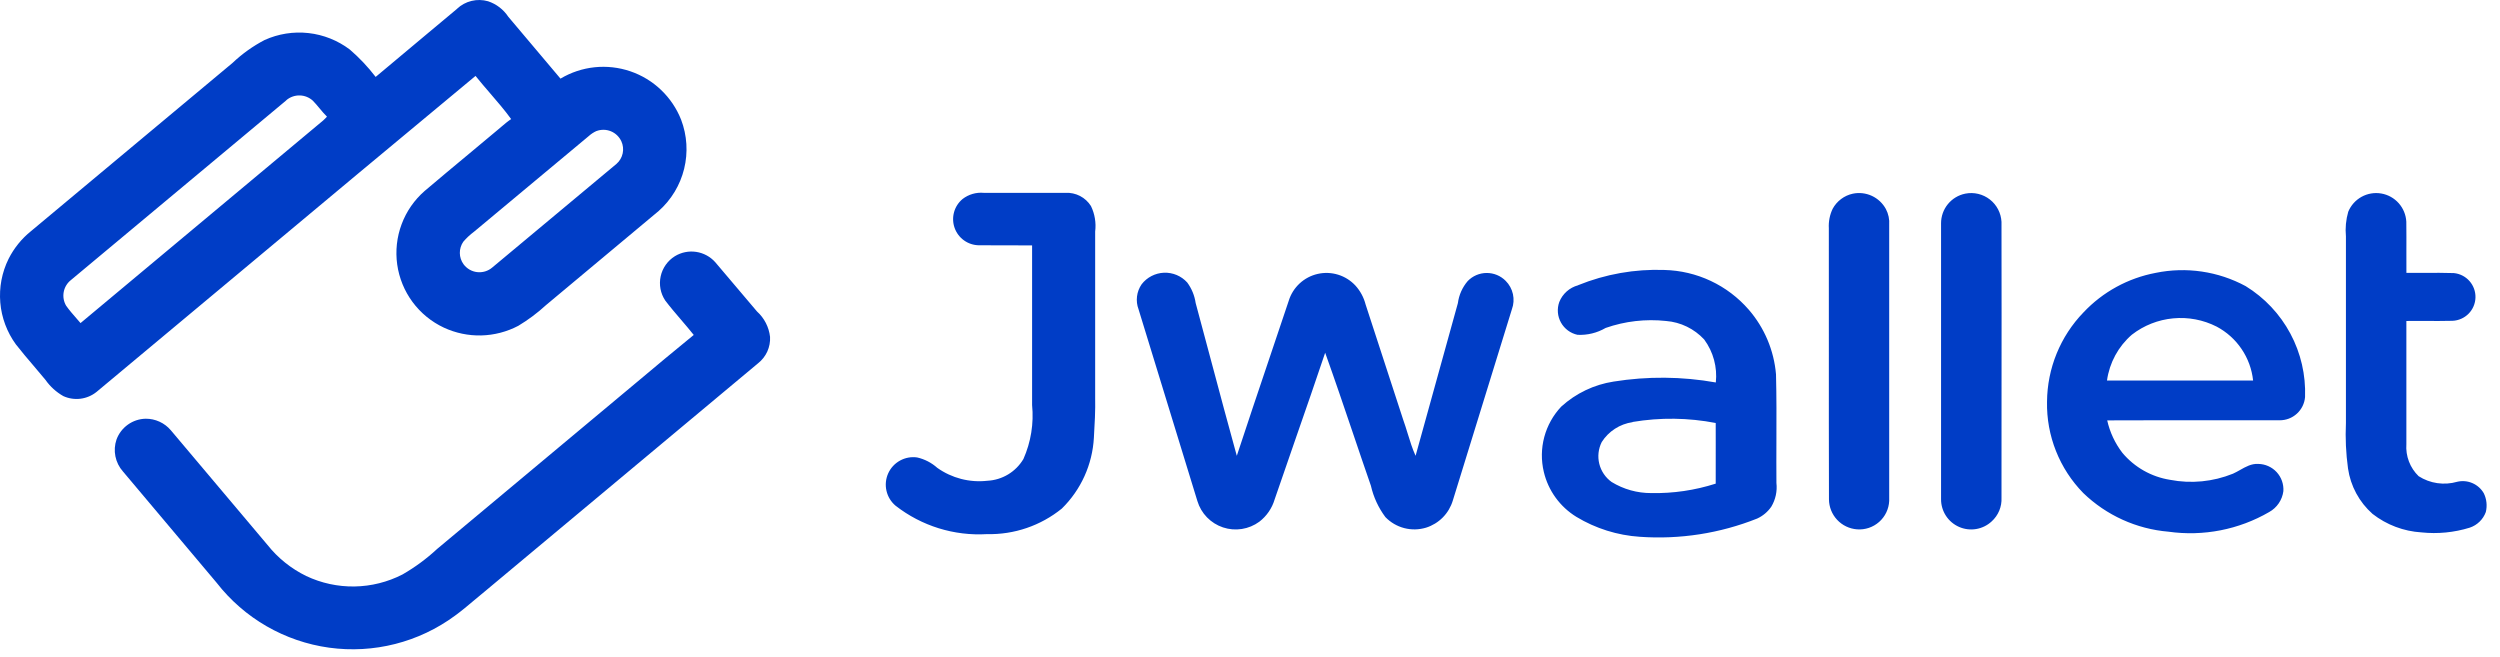
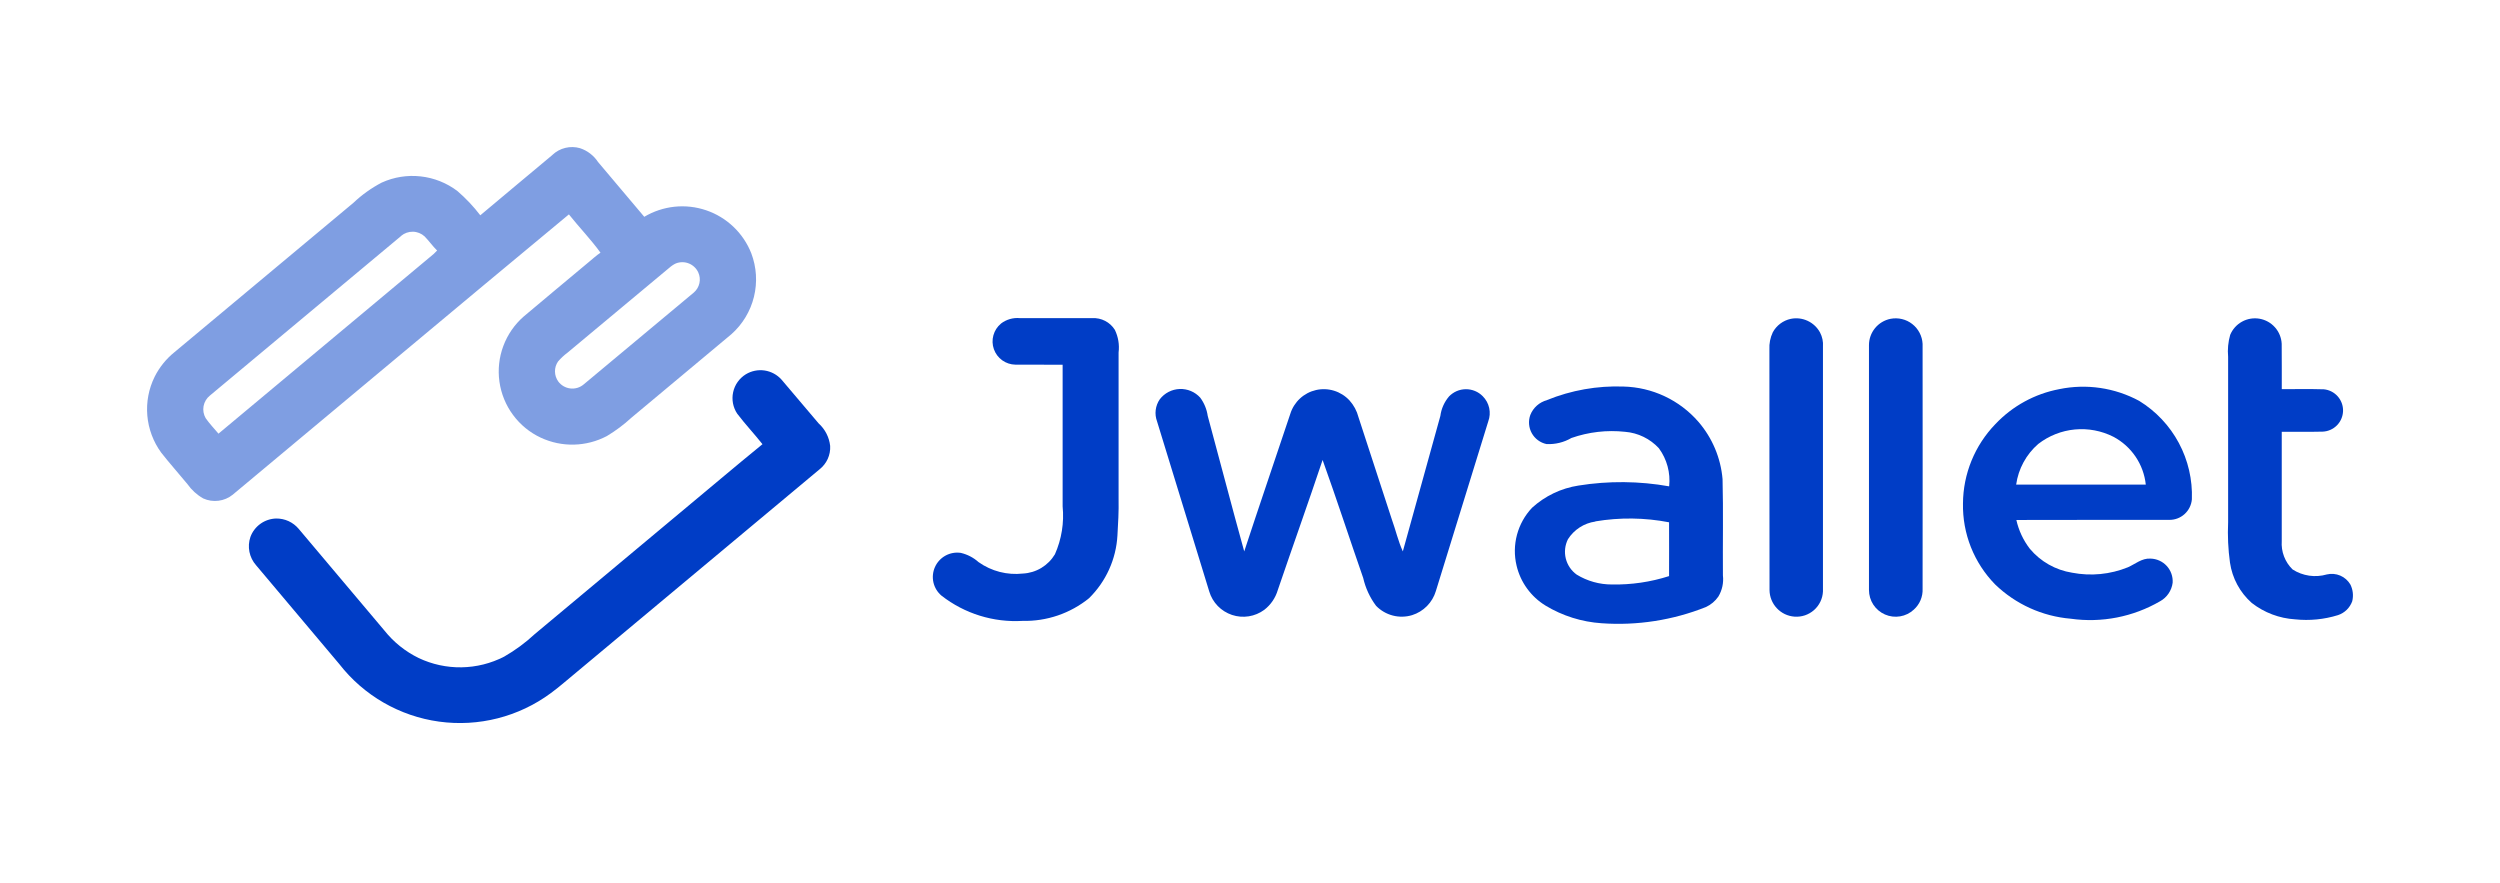
- <svg xmlns="http://www.w3.org/2000/svg" width="137" height="36" viewBox="0 0 137 36" fill="none">
-   <path fill-rule="evenodd" clip-rule="evenodd" d="M25.84 0.05C25.542 0.122 25.268 0.27 25.045 0.481L25.047 0.483C24.506 0.935 23.965 1.387 23.424 1.839C22.477 2.629 21.529 3.42 20.586 4.215C20.166 3.667 19.692 3.165 19.17 2.715C18.51 2.216 17.727 1.904 16.905 1.812C16.083 1.721 15.251 1.852 14.498 2.194C13.857 2.528 13.266 2.951 12.742 3.449C9.06 6.52 5.38 9.592 1.702 12.664C1.188 13.077 0.768 13.595 0.471 14.184C0.103 14.927 -0.054 15.757 0.016 16.584C0.087 17.411 0.382 18.202 0.871 18.873C1.186 19.276 1.517 19.665 1.849 20.054C2.064 20.306 2.28 20.559 2.491 20.816C2.746 21.181 3.081 21.485 3.469 21.706C3.763 21.84 4.09 21.89 4.411 21.85C4.732 21.809 5.036 21.681 5.289 21.478C7.949 19.262 10.607 17.041 13.265 14.821C17.525 11.262 21.785 7.703 26.059 4.16C26.317 4.483 26.588 4.798 26.859 5.112C27.256 5.573 27.654 6.033 28.011 6.525C27.825 6.648 27.653 6.795 27.481 6.941C27.422 6.991 27.363 7.041 27.304 7.091C26.774 7.535 26.243 7.977 25.712 8.42C24.897 9.098 24.082 9.776 23.274 10.462C22.707 10.955 22.272 11.582 22.009 12.287C21.746 12.991 21.663 13.749 21.767 14.494C21.872 15.238 22.16 15.944 22.607 16.549C23.054 17.153 23.645 17.637 24.326 17.955C24.967 18.253 25.669 18.399 26.375 18.382C27.082 18.364 27.776 18.184 28.402 17.855C28.947 17.528 29.456 17.147 29.924 16.717C31.986 15.001 34.044 13.282 36.098 11.56C36.786 10.949 37.272 10.144 37.491 9.251C37.71 8.358 37.652 7.419 37.325 6.56C37.081 5.942 36.705 5.385 36.224 4.926C35.744 4.468 35.169 4.12 34.54 3.906C33.911 3.692 33.244 3.617 32.583 3.686C31.923 3.756 31.285 3.968 30.715 4.309C30.222 3.722 29.727 3.136 29.232 2.551C28.773 2.008 28.314 1.465 27.856 0.92C27.591 0.519 27.2 0.219 26.745 0.069C26.45 -0.016 26.138 -0.022 25.84 0.05ZM3.881 15.352C7.815 12.064 11.752 8.78 15.69 5.498L15.691 5.49C15.895 5.317 16.156 5.224 16.424 5.23C16.692 5.235 16.948 5.338 17.146 5.52C17.274 5.65 17.39 5.791 17.507 5.931C17.639 6.089 17.77 6.248 17.918 6.392C17.851 6.467 17.78 6.538 17.706 6.605C13.275 10.307 8.844 14.007 4.413 17.705C4.341 17.62 4.268 17.537 4.195 17.453C3.996 17.226 3.797 16.998 3.623 16.752C3.49 16.526 3.444 16.261 3.491 16.004C3.538 15.747 3.677 15.515 3.881 15.352ZM32.263 7.457C32.39 7.342 32.535 7.248 32.691 7.177L32.683 7.183C32.939 7.086 33.222 7.09 33.475 7.193C33.728 7.296 33.933 7.492 34.049 7.74C34.145 7.947 34.171 8.181 34.123 8.405C34.075 8.628 33.956 8.831 33.783 8.981C31.515 10.876 29.246 12.769 26.975 14.66C26.862 14.756 26.73 14.829 26.588 14.872C26.446 14.915 26.297 14.929 26.149 14.912C26.001 14.896 25.859 14.848 25.73 14.774C25.602 14.699 25.49 14.599 25.402 14.48C25.272 14.301 25.201 14.087 25.199 13.867C25.196 13.646 25.262 13.43 25.387 13.249C25.562 13.044 25.76 12.859 25.977 12.698C28.072 10.95 30.167 9.203 32.263 7.457ZM38.15 13.803C37.746 13.743 37.334 13.826 36.985 14.039C36.787 14.161 36.617 14.322 36.483 14.511C36.349 14.701 36.254 14.915 36.205 15.142C36.155 15.369 36.152 15.603 36.195 15.832C36.238 16.06 36.327 16.277 36.456 16.47C36.729 16.83 37.023 17.173 37.317 17.517C37.554 17.793 37.791 18.07 38.017 18.355C36.947 19.226 35.888 20.113 34.83 21C34.186 21.539 33.543 22.078 32.897 22.614C29.915 25.102 26.935 27.591 23.956 30.081C23.378 30.618 22.74 31.088 22.056 31.481C21.242 31.899 20.343 32.124 19.428 32.139C18.513 32.153 17.607 31.957 16.78 31.565C15.956 31.163 15.232 30.582 14.661 29.865C12.893 27.77 11.127 25.674 9.361 23.578C9.191 23.378 8.979 23.217 8.74 23.108C8.501 22.999 8.241 22.943 7.979 22.946C7.63 22.954 7.291 23.067 7.007 23.27C6.723 23.473 6.506 23.756 6.385 24.084C6.283 24.381 6.262 24.7 6.324 25.007C6.386 25.315 6.528 25.601 6.737 25.836C8.45 27.869 10.162 29.902 11.873 31.936C13.386 33.88 15.599 35.156 18.039 35.493C20.48 35.829 22.955 35.198 24.938 33.736C25.306 33.468 25.653 33.175 26 32.882C26.19 32.722 26.38 32.562 26.573 32.406C31.565 28.242 36.556 24.076 41.544 19.906C41.761 19.735 41.934 19.515 42.048 19.264C42.162 19.012 42.214 18.737 42.199 18.461C42.138 17.925 41.884 17.43 41.484 17.069C40.725 16.166 39.962 15.266 39.196 14.369C38.924 14.064 38.554 13.864 38.15 13.803Z" fill="#003DC6" />
-   <path fill-rule="evenodd" clip-rule="evenodd" d="M52.746 10.908C53.078 10.651 53.495 10.529 53.914 10.568H58.391C58.666 10.553 58.941 10.613 59.185 10.739C59.43 10.866 59.637 11.056 59.784 11.29C59.995 11.724 60.075 12.21 60.015 12.69V21.753C60.031 22.498 59.99 23.244 59.945 23.986C59.864 25.455 59.238 26.84 58.188 27.87C57.03 28.808 55.577 29.305 54.088 29.27C52.284 29.378 50.503 28.824 49.078 27.713C48.827 27.503 48.652 27.216 48.579 26.896C48.505 26.577 48.538 26.242 48.672 25.943C48.806 25.644 49.034 25.397 49.322 25.239C49.609 25.081 49.94 25.021 50.264 25.069C50.673 25.163 51.051 25.359 51.364 25.639C52.16 26.203 53.136 26.456 54.106 26.346C54.508 26.326 54.899 26.206 55.244 25.999C55.589 25.791 55.877 25.501 56.083 25.155C56.495 24.226 56.659 23.206 56.559 22.195V13.448C56.033 13.443 55.508 13.444 54.982 13.444C54.535 13.444 54.088 13.445 53.642 13.441C53.349 13.437 53.064 13.344 52.826 13.172C52.588 13.002 52.409 12.762 52.311 12.485C52.214 12.209 52.204 11.909 52.282 11.627C52.36 11.345 52.523 11.093 52.749 10.906L52.746 10.908ZM101.534 10.614C101.886 10.54 102.252 10.583 102.579 10.734C102.905 10.885 103.174 11.138 103.346 11.454C103.487 11.721 103.55 12.022 103.528 12.324V27.451C103.518 27.67 103.463 27.885 103.369 28.082C103.274 28.28 103.14 28.457 102.976 28.602C102.811 28.747 102.619 28.858 102.411 28.928C102.203 28.997 101.983 29.025 101.765 29.008C101.349 28.977 100.96 28.791 100.675 28.486C100.39 28.181 100.23 27.781 100.227 27.364C100.219 24.566 100.22 21.769 100.221 18.972V18.971V18.971V18.971V18.971V18.971C100.222 16.817 100.223 14.664 100.22 12.509C100.199 12.141 100.271 11.773 100.43 11.441C100.544 11.232 100.701 11.05 100.892 10.907C101.082 10.764 101.301 10.664 101.534 10.614ZM108.407 10.625C108.176 10.57 107.935 10.565 107.701 10.611C107.325 10.686 106.987 10.889 106.744 11.186C106.501 11.483 106.369 11.855 106.37 12.239V27.362C106.369 27.683 106.463 27.997 106.638 28.266C106.813 28.535 107.064 28.746 107.358 28.875C107.652 29.004 107.977 29.044 108.293 28.991C108.61 28.938 108.904 28.794 109.14 28.576C109.321 28.413 109.464 28.212 109.558 27.987C109.652 27.762 109.694 27.519 109.682 27.276C109.682 25.596 109.683 23.916 109.684 22.236V22.235V22.235V22.235V22.235C109.687 18.875 109.689 15.516 109.682 12.157C109.669 11.919 109.606 11.686 109.496 11.475C109.386 11.263 109.232 11.078 109.044 10.932C108.856 10.785 108.639 10.681 108.407 10.625ZM128.684 11.602C128.828 11.255 129.085 10.967 129.415 10.785C129.744 10.604 130.125 10.54 130.495 10.604C130.866 10.668 131.203 10.857 131.452 11.138C131.701 11.42 131.847 11.777 131.866 12.153C131.873 12.698 131.872 13.243 131.87 13.789V13.789V13.79V13.79V13.793C131.87 14.179 131.869 14.566 131.871 14.953C132.208 14.956 132.545 14.954 132.883 14.953H132.883C133.413 14.95 133.942 14.947 134.471 14.965C134.802 14.997 135.108 15.153 135.328 15.402C135.548 15.652 135.665 15.975 135.656 16.307C135.646 16.64 135.511 16.956 135.277 17.192C135.043 17.428 134.728 17.567 134.396 17.58C133.902 17.593 133.407 17.59 132.913 17.588C132.564 17.587 132.216 17.585 131.869 17.589V24.338C131.846 24.662 131.894 24.987 132.01 25.291C132.126 25.594 132.307 25.869 132.541 26.095C132.851 26.293 133.199 26.424 133.563 26.476C133.927 26.529 134.298 26.504 134.652 26.402C134.929 26.336 135.221 26.36 135.483 26.473C135.746 26.585 135.965 26.778 136.109 27.025C136.268 27.345 136.308 27.712 136.223 28.059C136.15 28.259 136.034 28.439 135.881 28.587C135.729 28.736 135.545 28.848 135.344 28.915C134.488 29.181 133.587 29.269 132.696 29.175C131.72 29.115 130.786 28.762 130.015 28.161C129.286 27.516 128.81 26.634 128.671 25.671C128.557 24.845 128.519 24.01 128.557 23.177V12.956C128.514 12.501 128.557 12.041 128.684 11.602ZM91.204 14.794C89.59 14.736 87.981 15.02 86.485 15.627L86.478 15.634C86.246 15.697 86.033 15.812 85.854 15.971C85.675 16.131 85.536 16.33 85.448 16.552C85.382 16.736 85.357 16.931 85.373 17.125C85.389 17.319 85.446 17.507 85.541 17.677C85.636 17.847 85.766 17.994 85.922 18.11C86.078 18.226 86.258 18.307 86.448 18.348C86.987 18.375 87.523 18.244 87.99 17.971C89.051 17.6 90.182 17.469 91.3 17.59C92.1 17.653 92.847 18.017 93.392 18.607C93.89 19.284 94.116 20.123 94.027 20.959C92.176 20.629 90.283 20.613 88.427 20.91C87.356 21.075 86.357 21.553 85.556 22.282C85.112 22.753 84.793 23.326 84.626 23.95C84.459 24.575 84.451 25.231 84.601 25.86C84.721 26.368 84.941 26.848 85.248 27.271C85.555 27.694 85.942 28.052 86.388 28.325C87.442 28.961 88.632 29.335 89.861 29.416C92.053 29.571 94.252 29.23 96.294 28.416C96.606 28.273 96.873 28.049 97.068 27.765C97.301 27.375 97.4 26.918 97.348 26.465C97.342 25.697 97.344 24.929 97.347 24.16V24.16V24.16C97.352 22.943 97.356 21.727 97.325 20.512C97.214 19.204 96.692 17.965 95.834 16.973C95.256 16.307 94.546 15.769 93.749 15.394C92.952 15.019 92.085 14.815 91.204 14.794ZM88.5 23.495C88.792 23.306 89.121 23.184 89.465 23.134L89.47 23.123C90.978 22.87 92.519 22.889 94.021 23.18C94.021 23.549 94.022 23.919 94.022 24.288C94.024 25.027 94.025 25.765 94.021 26.503C92.88 26.869 91.687 27.044 90.49 27.021C89.722 27.024 88.969 26.813 88.315 26.412C87.979 26.171 87.741 25.819 87.641 25.418C87.542 25.018 87.589 24.595 87.774 24.226C87.96 23.932 88.208 23.683 88.5 23.495ZM118.132 14.953C119.81 14.609 121.555 14.866 123.063 15.68C124.095 16.314 124.94 17.211 125.512 18.28C126.084 19.348 126.361 20.549 126.317 21.76C126.288 22.11 126.127 22.435 125.867 22.671C125.608 22.907 125.268 23.036 124.917 23.031C123.643 23.033 122.369 23.032 121.095 23.031C119.222 23.03 117.348 23.029 115.475 23.037C115.619 23.683 115.903 24.29 116.307 24.816C116.97 25.607 117.897 26.132 118.917 26.294C120.074 26.518 121.272 26.401 122.365 25.959C122.498 25.9 122.627 25.827 122.757 25.754L122.757 25.754C123.069 25.577 123.384 25.399 123.755 25.423C123.945 25.426 124.132 25.467 124.305 25.545C124.478 25.623 124.634 25.735 124.762 25.874C124.891 26.014 124.989 26.178 125.052 26.357C125.115 26.536 125.141 26.726 125.129 26.916C125.098 27.153 125.012 27.381 124.877 27.579C124.743 27.777 124.563 27.941 124.354 28.058C122.686 29.026 120.742 29.406 118.833 29.137C117.078 28.989 115.428 28.24 114.162 27.017C113.516 26.357 113.008 25.575 112.667 24.716C112.326 23.858 112.159 22.94 112.177 22.017C112.189 20.187 112.905 18.432 114.177 17.117C115.233 15.997 116.616 15.24 118.129 14.954L118.132 14.953ZM116.829 18.339C116.084 18.983 115.599 19.876 115.463 20.852H123.47C123.404 20.233 123.187 19.64 122.838 19.125C122.49 18.61 122.02 18.188 121.47 17.897C120.735 17.524 119.909 17.368 119.089 17.446C118.269 17.523 117.487 17.831 116.835 18.335L116.829 18.339ZM63.102 15.127C62.89 15.236 62.705 15.392 62.56 15.581C62.424 15.778 62.337 16.006 62.308 16.244C62.279 16.482 62.307 16.723 62.392 16.948C63.47 20.451 64.545 23.954 65.617 27.458C65.718 27.793 65.898 28.1 66.143 28.351C66.387 28.602 66.688 28.791 67.021 28.902C67.353 29.013 67.707 29.043 68.054 28.988C68.4 28.934 68.728 28.797 69.011 28.59C69.413 28.281 69.707 27.853 69.851 27.366C70.239 26.228 70.634 25.092 71.029 23.957C71.565 22.416 72.101 20.876 72.619 19.33C73.145 20.795 73.644 22.27 74.144 23.744C74.469 24.704 74.793 25.663 75.126 26.62C75.268 27.241 75.538 27.826 75.92 28.337C76.202 28.629 76.559 28.838 76.952 28.94C77.345 29.042 77.758 29.034 78.147 28.916C78.494 28.807 78.81 28.614 79.066 28.355C79.322 28.095 79.51 27.777 79.615 27.428L82.852 16.947C82.95 16.682 82.969 16.394 82.909 16.118C82.848 15.842 82.71 15.589 82.51 15.39C82.373 15.252 82.211 15.143 82.032 15.069C81.853 14.995 81.661 14.958 81.467 14.959C81.273 14.96 81.082 15 80.903 15.076C80.725 15.152 80.564 15.264 80.43 15.403C80.137 15.745 79.95 16.165 79.892 16.612C79.121 19.401 78.348 22.19 77.574 24.978C77.395 24.587 77.269 24.174 77.142 23.761C77.063 23.504 76.984 23.247 76.893 22.996C76.205 20.892 75.519 18.789 74.835 16.685C74.736 16.3 74.545 15.944 74.278 15.65C74.019 15.371 73.692 15.165 73.329 15.053C72.965 14.941 72.579 14.926 72.208 15.011C71.838 15.095 71.496 15.276 71.217 15.535C70.939 15.794 70.733 16.121 70.622 16.485C70.258 17.576 69.89 18.666 69.522 19.756C68.936 21.495 68.349 23.235 67.777 24.979C67.305 23.277 66.85 21.571 66.395 19.865C66.106 18.778 65.816 17.691 65.522 16.605C65.463 16.198 65.304 15.812 65.06 15.481C64.9 15.304 64.703 15.164 64.483 15.071C64.263 14.979 64.025 14.936 63.786 14.945C63.548 14.955 63.314 15.017 63.102 15.127Z" fill="#003DC6" />
+ <svg xmlns="http://www.w3.org/2000/svg" width="136" height="48" viewBox="0 0 136 48" fill="none">
+   <path d="M121.322 18.217C121.449 17.911 121.676 17.657 121.966 17.498C122.256 17.338 122.591 17.282 122.917 17.338C123.244 17.395 123.541 17.561 123.76 17.809C123.979 18.056 124.108 18.372 124.124 18.702C124.135 19.523 124.124 20.344 124.129 21.168C124.892 21.176 125.657 21.153 126.418 21.178C126.71 21.206 126.98 21.344 127.173 21.564C127.367 21.783 127.47 22.068 127.462 22.361C127.453 22.653 127.334 22.932 127.128 23.14C126.922 23.348 126.645 23.47 126.352 23.481C125.611 23.501 124.868 23.481 124.127 23.489C124.127 25.471 124.127 27.452 124.127 29.433C124.107 29.718 124.149 30.004 124.252 30.272C124.354 30.539 124.513 30.781 124.719 30.98C124.992 31.155 125.299 31.269 125.619 31.316C125.94 31.362 126.267 31.34 126.578 31.25C126.822 31.192 127.079 31.214 127.31 31.312C127.541 31.411 127.734 31.582 127.861 31.799C128.001 32.081 128.037 32.404 127.961 32.709C127.897 32.885 127.795 33.044 127.661 33.175C127.527 33.305 127.365 33.404 127.187 33.463C126.434 33.697 125.64 33.775 124.855 33.692C123.996 33.639 123.173 33.328 122.494 32.799C121.853 32.231 121.434 31.454 121.311 30.606C121.21 29.879 121.177 29.144 121.21 28.41C121.21 25.411 121.21 22.41 121.21 19.409C121.173 19.008 121.211 18.604 121.322 18.217Z" fill="#003DC6" />
+   <path d="M112.03 21.168C113.508 20.865 115.045 21.092 116.372 21.808C117.281 22.367 118.026 23.157 118.529 24.098C119.033 25.038 119.277 26.096 119.238 27.162C119.212 27.47 119.071 27.757 118.842 27.965C118.613 28.173 118.314 28.286 118.005 28.281C115.234 28.286 112.461 28.275 109.69 28.287C109.817 28.856 110.067 29.391 110.423 29.853C111.007 30.55 111.823 31.012 112.721 31.155C113.741 31.352 114.795 31.25 115.758 30.86C116.157 30.684 116.519 30.359 116.982 30.388C117.149 30.391 117.314 30.427 117.466 30.496C117.619 30.564 117.756 30.663 117.869 30.786C117.982 30.909 118.069 31.053 118.124 31.211C118.18 31.369 118.203 31.536 118.192 31.703C118.165 31.912 118.089 32.112 117.97 32.287C117.852 32.462 117.694 32.606 117.509 32.708C116.041 33.561 114.329 33.896 112.647 33.658C111.102 33.528 109.649 32.869 108.534 31.792C107.965 31.21 107.518 30.522 107.217 29.766C106.917 29.01 106.771 28.202 106.786 27.389C106.796 25.777 107.427 24.232 108.547 23.073C109.477 22.087 110.695 21.421 112.027 21.169L112.03 21.168ZM110.883 24.149C110.227 24.717 109.799 25.504 109.679 26.363H116.731C116.673 25.818 116.482 25.296 116.175 24.842C115.867 24.388 115.454 24.017 114.969 23.76C114.322 23.433 113.595 23.295 112.873 23.363C112.15 23.431 111.462 23.703 110.888 24.146L110.883 24.149Z" fill="#003DC6" />
+   <path d="M102.844 17.344C103.05 17.304 103.262 17.308 103.466 17.357C103.67 17.405 103.862 17.497 104.027 17.627C104.193 17.756 104.328 17.919 104.425 18.105C104.522 18.291 104.578 18.496 104.589 18.706C104.598 23.143 104.589 27.581 104.589 32.02C104.6 32.234 104.562 32.448 104.48 32.646C104.397 32.844 104.271 33.021 104.111 33.164C103.904 33.356 103.645 33.484 103.366 33.53C103.087 33.577 102.801 33.542 102.542 33.428C102.283 33.315 102.063 33.128 101.908 32.892C101.754 32.655 101.672 32.378 101.672 32.095C101.672 27.656 101.672 23.217 101.672 18.778C101.671 18.44 101.788 18.113 102.001 17.851C102.215 17.59 102.513 17.41 102.844 17.344Z" fill="#003DC6" />
+   <path d="M97.413 17.347C97.724 17.282 98.046 17.319 98.334 17.453C98.621 17.586 98.858 17.808 99.009 18.086C99.133 18.322 99.189 18.587 99.169 18.852C99.169 23.293 99.169 27.734 99.169 32.174C99.16 32.367 99.113 32.556 99.029 32.73C98.946 32.904 98.828 33.06 98.683 33.188C98.538 33.316 98.369 33.413 98.186 33.475C98.003 33.536 97.809 33.56 97.617 33.545C97.25 33.518 96.908 33.354 96.657 33.085C96.406 32.817 96.265 32.464 96.262 32.097C96.251 27.736 96.262 23.379 96.256 19.015C96.238 18.691 96.302 18.368 96.441 18.075C96.541 17.891 96.68 17.731 96.848 17.605C97.016 17.479 97.209 17.391 97.413 17.347Z" fill="#003DC6" />
+   <path d="M84.161 21.762C85.479 21.227 86.895 20.977 88.316 21.028C89.092 21.047 89.856 21.226 90.558 21.557C91.26 21.887 91.885 22.36 92.394 22.946C93.149 23.821 93.609 24.912 93.707 26.063C93.752 27.809 93.713 29.558 93.727 31.306C93.773 31.705 93.686 32.107 93.48 32.451C93.309 32.7 93.074 32.898 92.799 33.024C91.001 33.74 89.064 34.041 87.134 33.905C86.052 33.834 85.003 33.504 84.075 32.943C83.683 32.703 83.342 32.388 83.072 32.015C82.801 31.643 82.608 31.22 82.502 30.773C82.369 30.219 82.377 29.641 82.524 29.091C82.671 28.541 82.952 28.037 83.343 27.623C84.048 26.98 84.928 26.559 85.871 26.414C87.506 26.152 89.173 26.167 90.802 26.457C90.881 25.721 90.682 24.982 90.243 24.385C89.764 23.866 89.106 23.546 88.401 23.49C87.416 23.384 86.421 23.499 85.486 23.826C85.075 24.066 84.603 24.181 84.128 24.157C83.961 24.121 83.803 24.05 83.665 23.948C83.527 23.846 83.413 23.716 83.33 23.567C83.246 23.417 83.196 23.251 83.182 23.08C83.168 22.91 83.19 22.738 83.248 22.577C83.325 22.38 83.448 22.205 83.605 22.065C83.763 21.924 83.951 21.823 84.155 21.768L84.161 21.762ZM86.785 28.373C86.482 28.416 86.192 28.524 85.935 28.69C85.678 28.856 85.46 29.076 85.296 29.334C85.133 29.659 85.092 30.031 85.179 30.384C85.267 30.737 85.477 31.047 85.772 31.259C86.349 31.612 87.012 31.798 87.688 31.796C88.742 31.816 89.793 31.662 90.797 31.34C90.803 30.364 90.797 29.389 90.797 28.413C89.475 28.157 88.118 28.14 86.789 28.363L86.785 28.373Z" fill="#003DC6" />
+   <path d="M63.092 21.721C63.22 21.554 63.383 21.418 63.569 21.321C63.756 21.224 63.962 21.169 64.172 21.161C64.382 21.153 64.591 21.191 64.785 21.272C64.979 21.354 65.152 21.477 65.293 21.633C65.508 21.924 65.648 22.264 65.7 22.623C66.366 25.081 67.006 27.544 67.686 29.997C68.506 27.499 69.359 25.011 70.191 22.517C70.29 22.197 70.471 21.909 70.716 21.681C70.961 21.453 71.262 21.294 71.589 21.219C71.915 21.144 72.255 21.157 72.575 21.256C72.895 21.355 73.183 21.536 73.411 21.782C73.646 22.041 73.814 22.354 73.901 22.693C74.504 24.546 75.108 26.398 75.714 28.251C75.923 28.828 76.059 29.437 76.314 29.996C76.996 27.541 77.676 25.085 78.355 22.629C78.406 22.235 78.571 21.866 78.829 21.564C78.947 21.442 79.089 21.344 79.246 21.276C79.403 21.209 79.571 21.174 79.742 21.173C79.913 21.172 80.082 21.205 80.239 21.27C80.397 21.335 80.54 21.431 80.66 21.553C80.836 21.729 80.958 21.951 81.012 22.194C81.065 22.437 81.048 22.69 80.961 22.924L78.111 32.154C78.019 32.461 77.853 32.741 77.627 32.97C77.402 33.198 77.124 33.368 76.818 33.464C76.476 33.568 76.112 33.575 75.766 33.485C75.42 33.395 75.105 33.211 74.857 32.954C74.521 32.505 74.283 31.989 74.158 31.442C73.415 29.305 72.715 27.152 71.95 25.022C71.157 27.388 70.317 29.738 69.512 32.099C69.386 32.528 69.127 32.905 68.773 33.177C68.524 33.36 68.235 33.48 67.93 33.528C67.625 33.576 67.313 33.55 67.02 33.452C66.728 33.354 66.462 33.188 66.247 32.967C66.032 32.745 65.873 32.476 65.784 32.18C64.84 29.094 63.893 26.009 62.944 22.925C62.87 22.727 62.844 22.514 62.87 22.305C62.896 22.095 62.972 21.895 63.092 21.721Z" fill="#003DC6" />
+   <path d="M54.449 17.605C54.742 17.379 55.109 17.272 55.478 17.306C56.792 17.306 58.106 17.306 59.42 17.306C59.663 17.293 59.904 17.346 60.12 17.457C60.336 17.569 60.518 17.736 60.647 17.942C60.833 18.324 60.904 18.753 60.851 19.175C60.851 21.835 60.851 24.496 60.851 27.157C60.865 27.813 60.828 28.469 60.789 29.123C60.718 30.416 60.166 31.636 59.242 32.544C58.222 33.37 56.943 33.806 55.631 33.776C54.043 33.871 52.474 33.383 51.219 32.405C50.998 32.219 50.844 31.967 50.779 31.686C50.715 31.404 50.744 31.11 50.862 30.846C50.98 30.583 51.181 30.365 51.434 30.226C51.687 30.087 51.978 30.035 52.264 30.076C52.624 30.159 52.957 30.332 53.232 30.578C53.933 31.075 54.793 31.297 55.647 31.201C56.001 31.183 56.345 31.078 56.649 30.895C56.953 30.712 57.206 30.457 57.388 30.153C57.751 29.334 57.895 28.436 57.807 27.545C57.807 24.978 57.807 22.41 57.807 19.843C56.951 19.834 56.094 19.843 55.238 19.837C54.98 19.833 54.73 19.751 54.52 19.6C54.311 19.45 54.152 19.238 54.067 18.995C53.981 18.752 53.972 18.488 54.041 18.239C54.11 17.991 54.253 17.769 54.452 17.605L54.449 17.605Z" fill="#003DC6" />
+   <path d="M40.57 20.363C40.877 20.176 41.24 20.102 41.596 20.155C41.952 20.209 42.278 20.385 42.517 20.654C43.192 21.444 43.864 22.236 44.532 23.031C44.884 23.349 45.108 23.785 45.161 24.257C45.175 24.5 45.129 24.742 45.029 24.964C44.928 25.185 44.776 25.38 44.585 25.53C40.192 29.202 35.797 32.871 31.401 36.537C30.92 36.926 30.462 37.344 29.961 37.709C28.215 38.997 26.035 39.552 23.886 39.256C21.737 38.96 19.788 37.836 18.456 36.123C16.949 34.333 15.441 32.542 13.933 30.752C13.749 30.545 13.624 30.293 13.569 30.022C13.515 29.751 13.533 29.471 13.623 29.209C13.729 28.921 13.92 28.671 14.171 28.492C14.421 28.314 14.719 28.214 15.026 28.207C15.258 28.205 15.486 28.253 15.697 28.349C15.907 28.446 16.094 28.587 16.243 28.763C17.799 30.609 19.354 32.455 20.911 34.3C21.413 34.932 22.051 35.443 22.777 35.797C23.505 36.142 24.303 36.315 25.108 36.302C25.914 36.289 26.706 36.091 27.423 35.723C28.026 35.377 28.587 34.963 29.096 34.49C31.72 32.298 34.344 30.106 36.97 27.914C38.475 26.666 39.964 25.398 41.479 24.164C41.033 23.601 40.538 23.076 40.104 22.504C39.99 22.334 39.913 22.142 39.874 21.942C39.837 21.741 39.839 21.534 39.883 21.335C39.926 21.135 40.01 20.946 40.127 20.779C40.246 20.612 40.396 20.471 40.57 20.363Z" fill="#003DC6" />
+   <path opacity="0.5" d="M30.055 8.423C30.252 8.238 30.493 8.107 30.756 8.044C31.018 7.98 31.293 7.986 31.552 8.061C31.953 8.193 32.298 8.457 32.531 8.81C33.368 9.807 34.212 10.797 35.048 11.794C35.55 11.495 36.112 11.308 36.694 11.246C37.275 11.185 37.863 11.251 38.417 11.44C38.971 11.628 39.477 11.935 39.9 12.338C40.324 12.742 40.654 13.233 40.869 13.777C41.157 14.534 41.208 15.36 41.015 16.147C40.822 16.933 40.395 17.642 39.789 18.18C37.98 19.697 36.167 21.211 34.352 22.721C33.94 23.1 33.491 23.436 33.011 23.723C32.46 24.013 31.849 24.172 31.227 24.187C30.604 24.203 29.987 24.074 29.422 23.811C28.822 23.531 28.302 23.106 27.909 22.573C27.515 22.041 27.261 21.419 27.169 20.763C27.077 20.108 27.15 19.44 27.382 18.82C27.613 18.2 27.996 17.647 28.495 17.213C29.671 16.216 30.863 15.236 32.044 14.244C32.25 14.074 32.447 13.892 32.667 13.746C32.139 13.018 31.509 12.367 30.948 11.663C24.837 16.729 18.757 21.834 12.657 26.914C12.435 27.093 12.168 27.206 11.884 27.241C11.601 27.277 11.314 27.233 11.055 27.115C10.713 26.921 10.419 26.653 10.193 26.331C9.721 25.757 9.225 25.205 8.767 24.62C8.337 24.029 8.077 23.332 8.014 22.604C7.952 21.876 8.091 21.145 8.415 20.491C8.676 19.972 9.046 19.516 9.499 19.152C12.738 16.447 15.979 13.742 19.221 11.037C19.682 10.599 20.203 10.227 20.767 9.932C21.431 9.631 22.163 9.515 22.887 9.596C23.611 9.677 24.3 9.951 24.881 10.391C25.341 10.787 25.759 11.23 26.128 11.712C27.434 10.612 28.748 9.521 30.057 8.425L30.055 8.423ZM21.817 12.841C18.349 15.732 14.883 18.624 11.418 21.519C11.238 21.663 11.116 21.867 11.074 22.093C11.033 22.32 11.074 22.553 11.19 22.752C11.4 23.049 11.651 23.315 11.886 23.591C15.788 20.335 19.69 17.076 23.592 13.816C23.658 13.757 23.72 13.695 23.779 13.629C23.534 13.389 23.338 13.106 23.099 12.861C22.925 12.701 22.699 12.61 22.463 12.605C22.227 12.601 21.998 12.682 21.818 12.834L21.817 12.841ZM36.788 14.32C36.651 14.382 36.524 14.466 36.411 14.567C34.566 16.105 32.721 17.643 30.876 19.182C30.685 19.324 30.511 19.487 30.356 19.667C30.246 19.827 30.188 20.017 30.191 20.211C30.193 20.405 30.256 20.594 30.369 20.751C30.447 20.857 30.546 20.945 30.659 21.01C30.772 21.076 30.898 21.117 31.027 21.132C31.157 21.147 31.289 21.135 31.414 21.097C31.539 21.058 31.655 20.995 31.755 20.91C33.755 19.245 35.753 17.578 37.75 15.909C37.902 15.776 38.007 15.598 38.049 15.401C38.092 15.204 38.069 14.999 37.984 14.816C37.883 14.597 37.702 14.425 37.479 14.334C37.256 14.243 37.007 14.24 36.781 14.325L36.788 14.32Z" fill="#003DC6" />
</svg>
